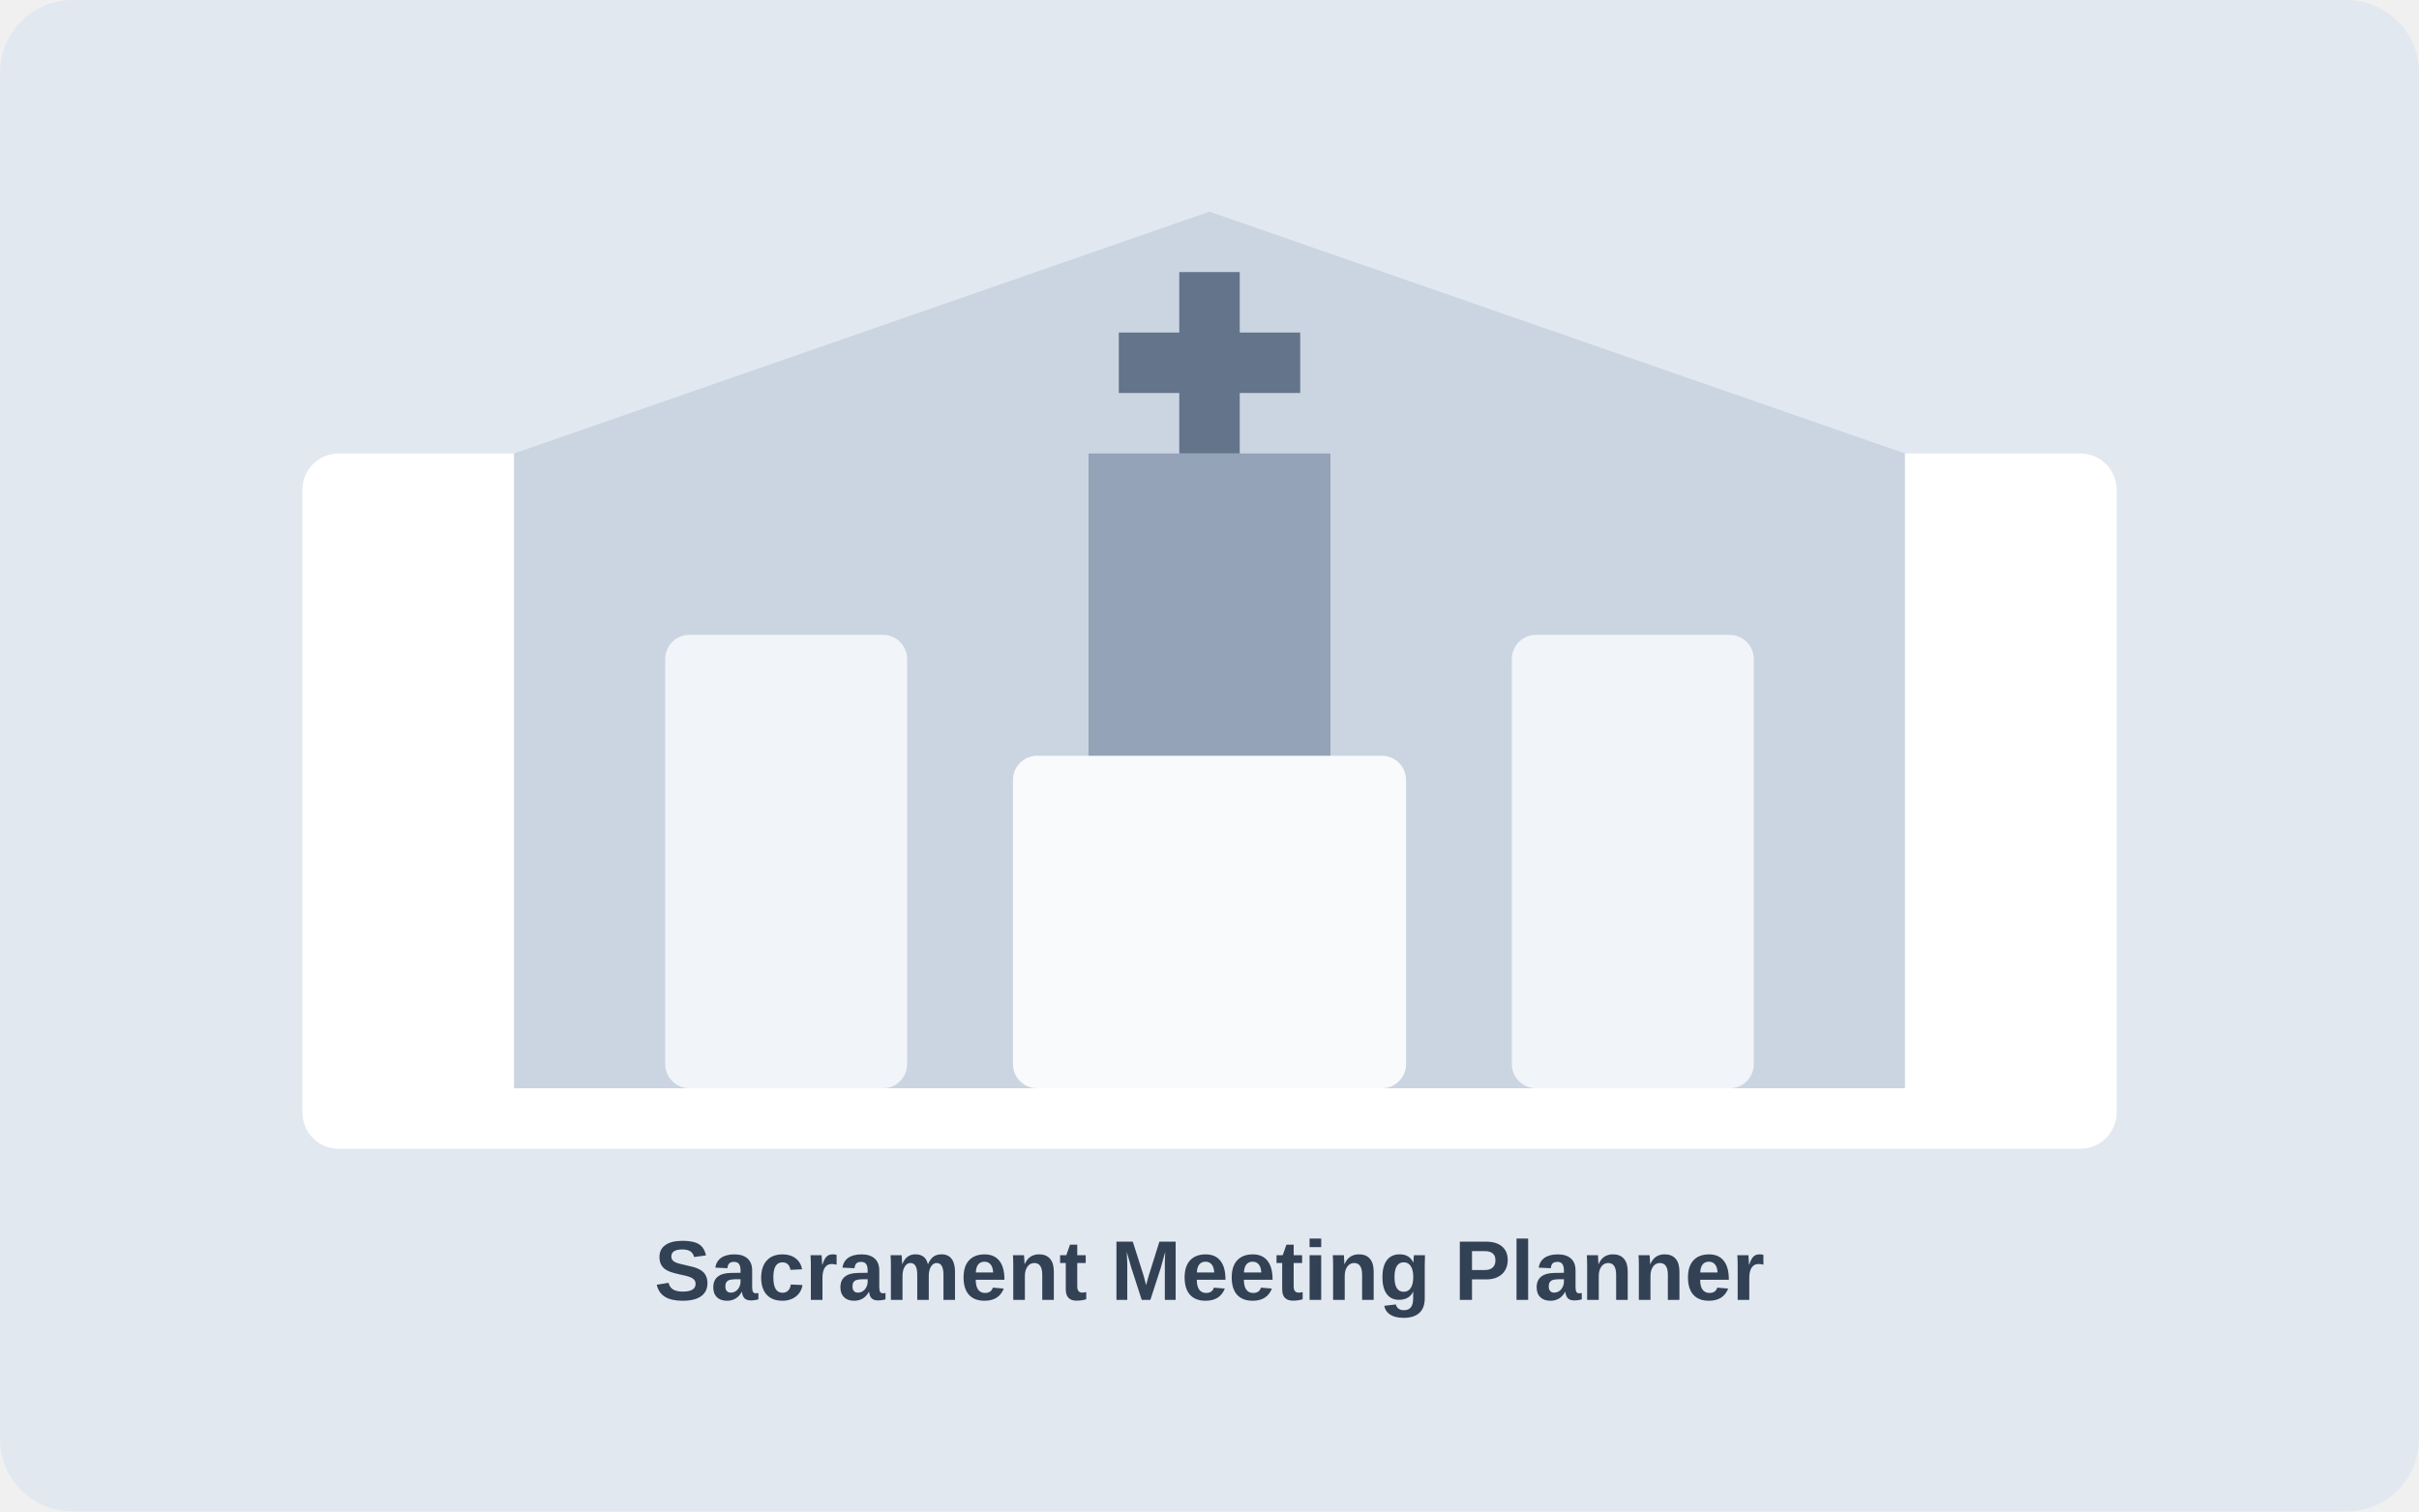
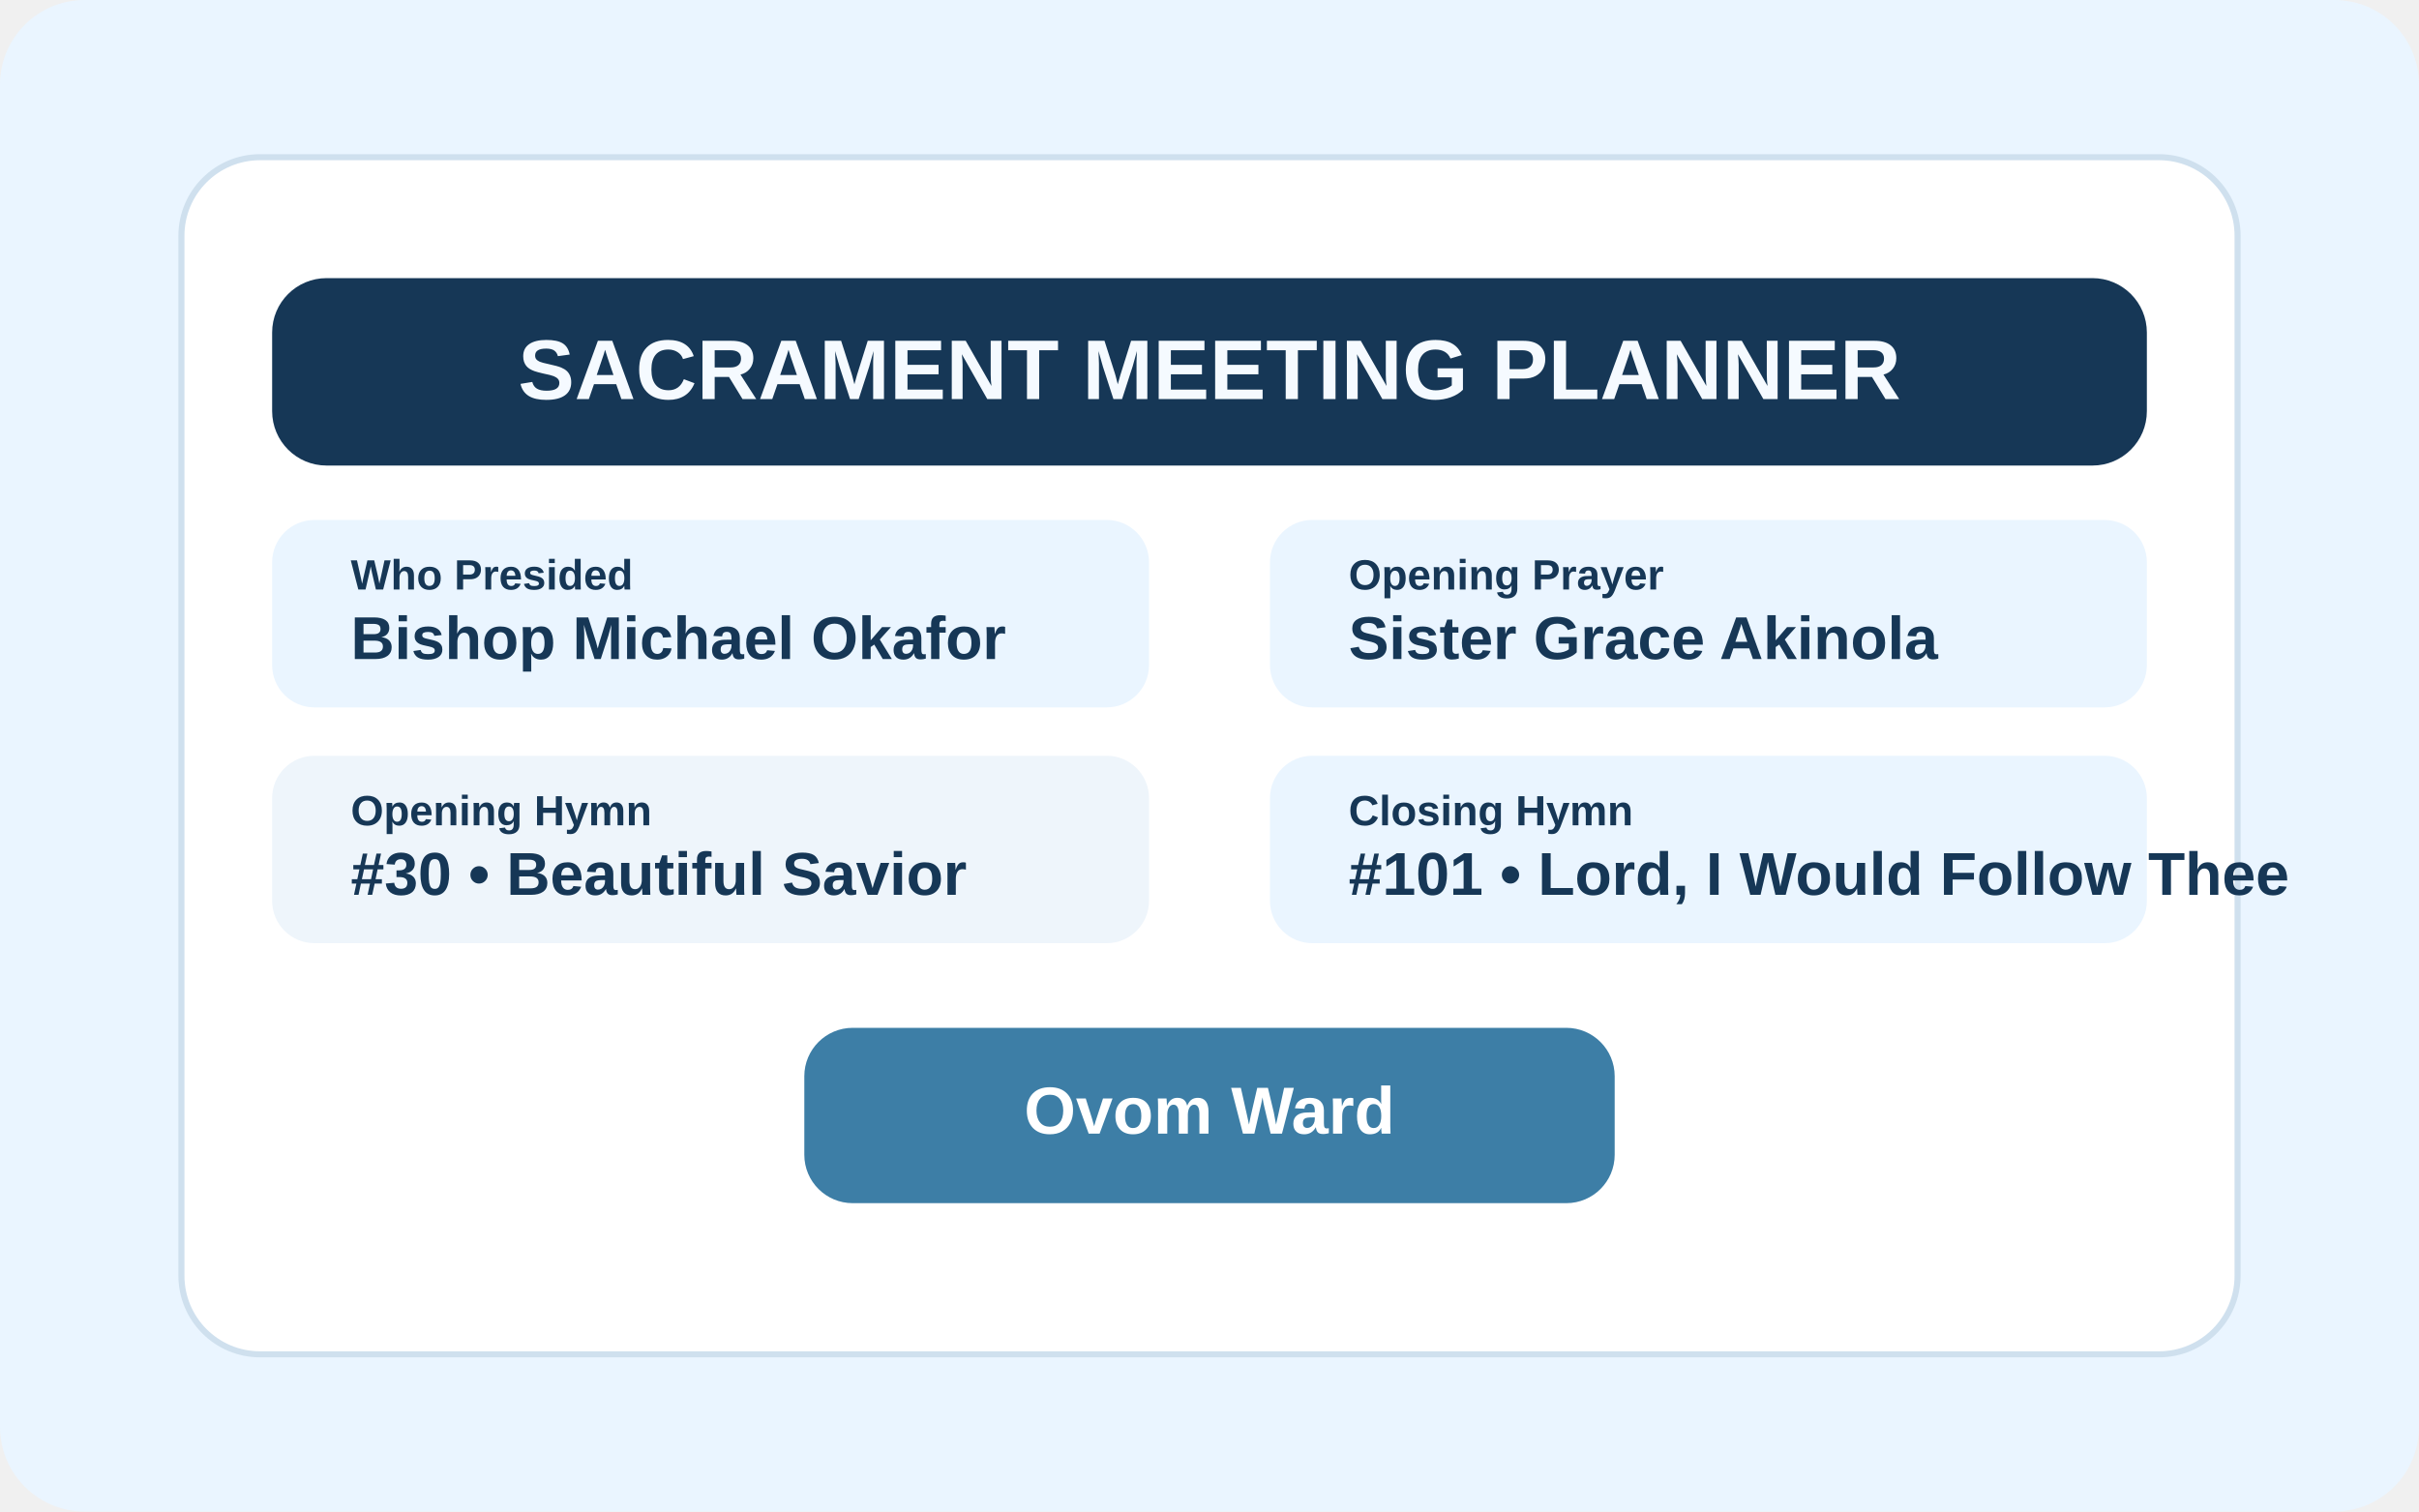
<svg xmlns="http://www.w3.org/2000/svg" width="800" height="500" viewBox="0 0 800 500" fill="none">
-   <rect width="800" height="500" rx="24" fill="#E2E8F0" />
-   <rect x="100" y="150" width="600" height="230" rx="12" fill="#FFFFFF" />
-   <path d="M170 150L400 70L630 150V360H170V150Z" fill="#CBD5E1" />
-   <path d="M360 150H440V360H360V150Z" fill="#94A3B8" />
-   <path d="M390 90H410V150H390V90Z" fill="#64748B" />
-   <path d="M370 110H430V130H370V110Z" fill="#64748B" />
-   <rect x="220" y="210" width="80" height="150" rx="8" fill="#F1F5F9" />
-   <rect x="500" y="210" width="80" height="150" rx="8" fill="#F1F5F9" />
-   <rect x="335" y="250" width="130" height="110" rx="8" fill="#F8FAFC" />
-   <text x="400" y="430" text-anchor="middle" fill="#334155" font-family="Arial, Helvetica, sans-serif" font-size="28" font-weight="700">
-     Sacrament Meeting Planner
-   </text>
+   <rect width="800" height="500" rx="28" fill="#EAF5FF" />
+   <rect x="60" y="52" width="680" height="396" rx="26" fill="#FFFFFF" stroke="#CFE0EE" stroke-width="2" />
+   <rect x="90" y="92" width="620" height="62" rx="18" fill="#163756" />
+   <text x="400" y="132" text-anchor="middle" fill="#F5FAFF" font-family="Arial, Helvetica, sans-serif" font-size="28" font-weight="700">SACRAMENT MEETING PLANNER</text>
+   <rect x="90" y="172" width="290" height="62" rx="14" fill="#EAF5FF" />
+   <text x="116" y="195" fill="#163756" font-family="Arial, Helvetica, sans-serif" font-size="14" font-weight="700">Who Presided</text>
+   <text x="116" y="218" fill="#163756" font-family="Arial, Helvetica, sans-serif" font-size="20" font-weight="700">Bishop Michael Okafor</text>
+   <rect x="420" y="172" width="290" height="62" rx="14" fill="#EAF5FF" />
+   <text x="446" y="195" fill="#163756" font-family="Arial, Helvetica, sans-serif" font-size="14" font-weight="700">Opening Prayer</text>
+   <text x="446" y="218" fill="#163756" font-family="Arial, Helvetica, sans-serif" font-size="20" font-weight="700">Sister Grace Akinola</text>
+   <rect x="90" y="250" width="290" height="62" rx="14" fill="#EEF5FB" />
+   <text x="116" y="273" fill="#163756" font-family="Arial, Helvetica, sans-serif" font-size="14" font-weight="700">Opening Hymn</text>
+   <text x="116" y="296" fill="#163756" font-family="Arial, Helvetica, sans-serif" font-size="20" font-weight="700">#30 • Beautiful Savior</text>
+   <rect x="420" y="250" width="290" height="62" rx="14" fill="#EAF5FF" />
+   <text x="446" y="273" fill="#163756" font-family="Arial, Helvetica, sans-serif" font-size="14" font-weight="700">Closing Hymn</text>
+   <text x="446" y="296" fill="#163756" font-family="Arial, Helvetica, sans-serif" font-size="20" font-weight="700">#101 • Lord, I Would Follow Thee</text>
+   <rect x="266" y="340" width="268" height="58" rx="16" fill="#3D7EA6" />
+   <text x="400" y="375" text-anchor="middle" fill="#FFFFFF" font-family="Arial, Helvetica, sans-serif" font-size="22" font-weight="700">Ovom Ward</text>
</svg>
